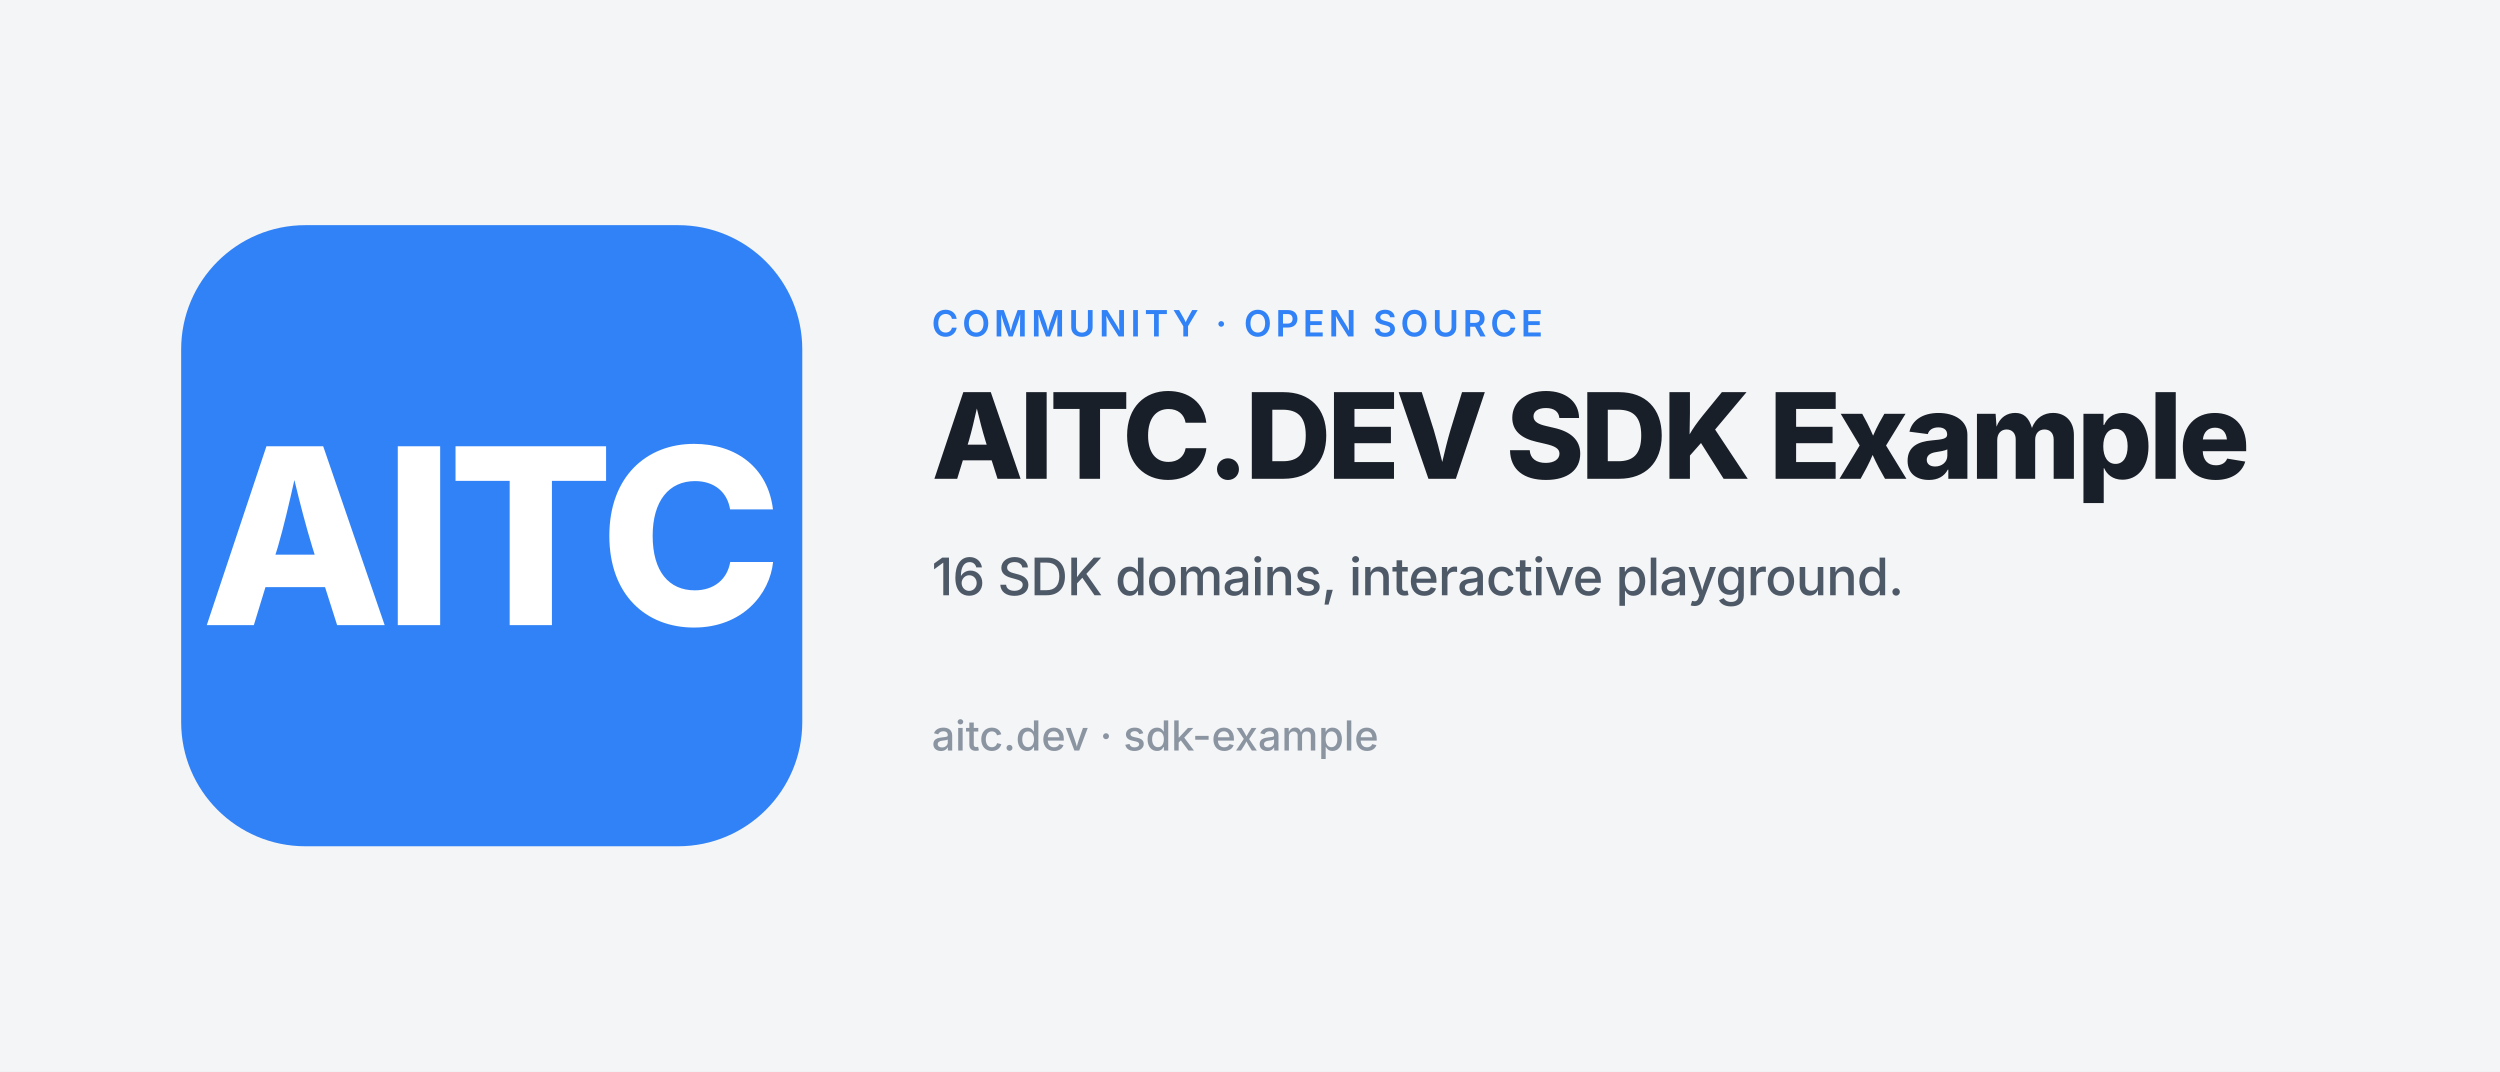
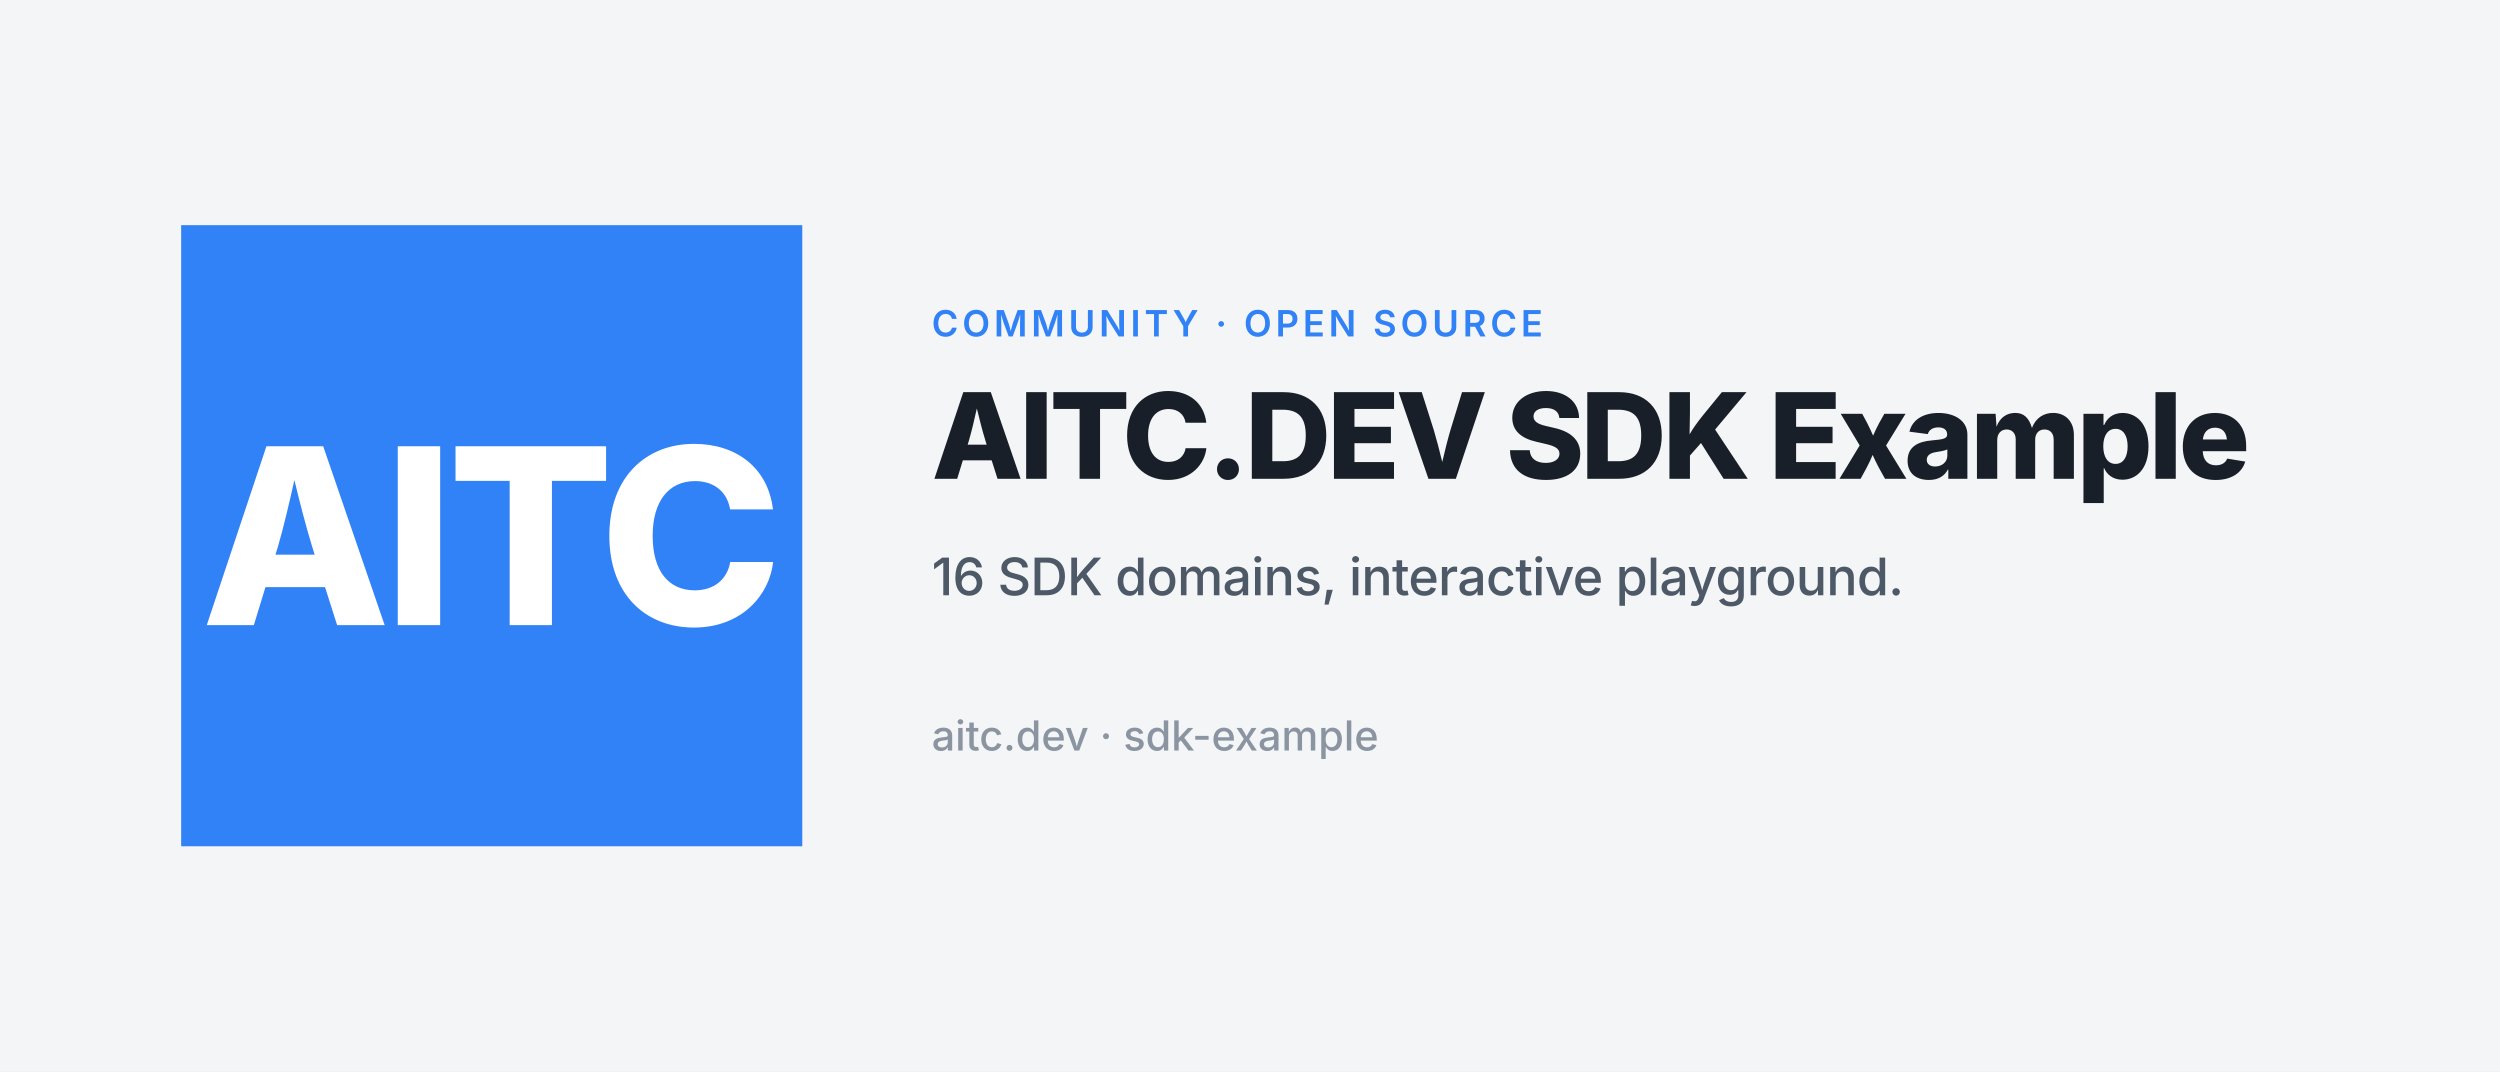
<svg xmlns="http://www.w3.org/2000/svg" viewBox="0 0 1932 828" role="img" aria-label="AITC.DEV SDK Example">
  <rect width="1932" height="828" fill="#f4f5f7" />
  <g transform="translate(140 174)">
-     <rect width="480" height="480" rx="96" ry="96" fill="#3182f6" />
+     <rect width="480" height="480" fill="#3182f6" />
    <text x="240" y="240" text-anchor="middle" dominant-baseline="central" font-family="'Pretendard Variable', Pretendard, -apple-system, BlinkMacSystemFont, 'Segoe UI', sans-serif" font-weight="800" font-size="190" letter-spacing="-5" fill="#ffffff">AITC</text>
  </g>
  <g transform="translate(720 200)">
    <text x="0" y="60" font-family="'Pretendard Variable', Pretendard, -apple-system, BlinkMacSystemFont, 'Segoe UI', sans-serif" font-weight="600" font-size="28" letter-spacing="3" fill="#3182f6">COMMUNITY · OPEN SOURCE</text>
    <text x="0" y="170" font-family="'Pretendard Variable', Pretendard, -apple-system, BlinkMacSystemFont, 'Segoe UI', sans-serif" font-weight="800" font-size="92" letter-spacing="-3" fill="#191f28">AITC.DEV SDK Example</text>
    <text x="0" y="260" font-family="'Pretendard Variable', Pretendard, -apple-system, BlinkMacSystemFont, 'Segoe UI', sans-serif" font-weight="500" font-size="40" letter-spacing="-0.5" fill="#4e5968">16 SDK domains, interactive playground.</text>
    <text x="0" y="380" font-family="'Pretendard Variable', Pretendard, -apple-system, BlinkMacSystemFont, 'Segoe UI', sans-serif" font-weight="500" font-size="32" letter-spacing="0" fill="#8b95a1">aitc.dev · sdk-example</text>
  </g>
</svg>
